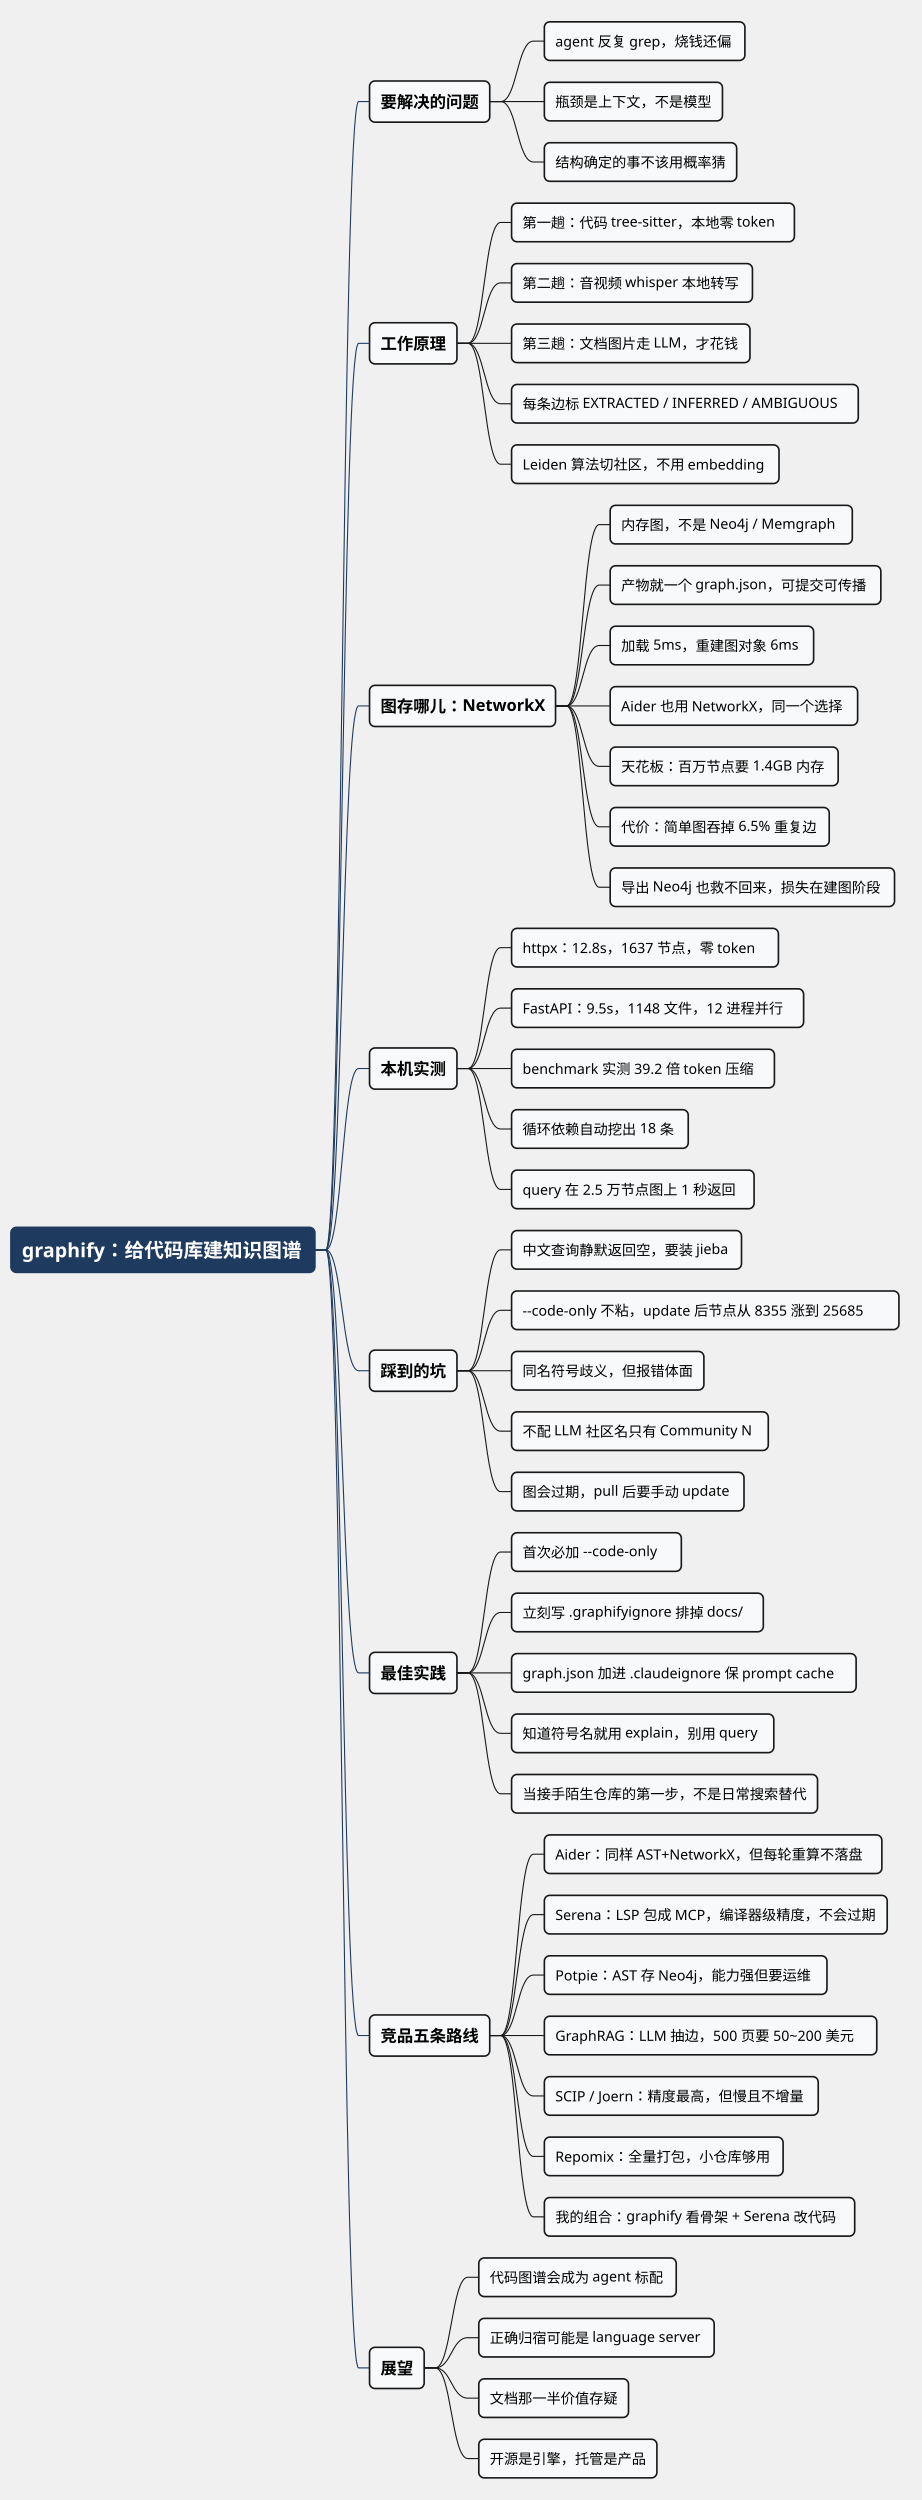
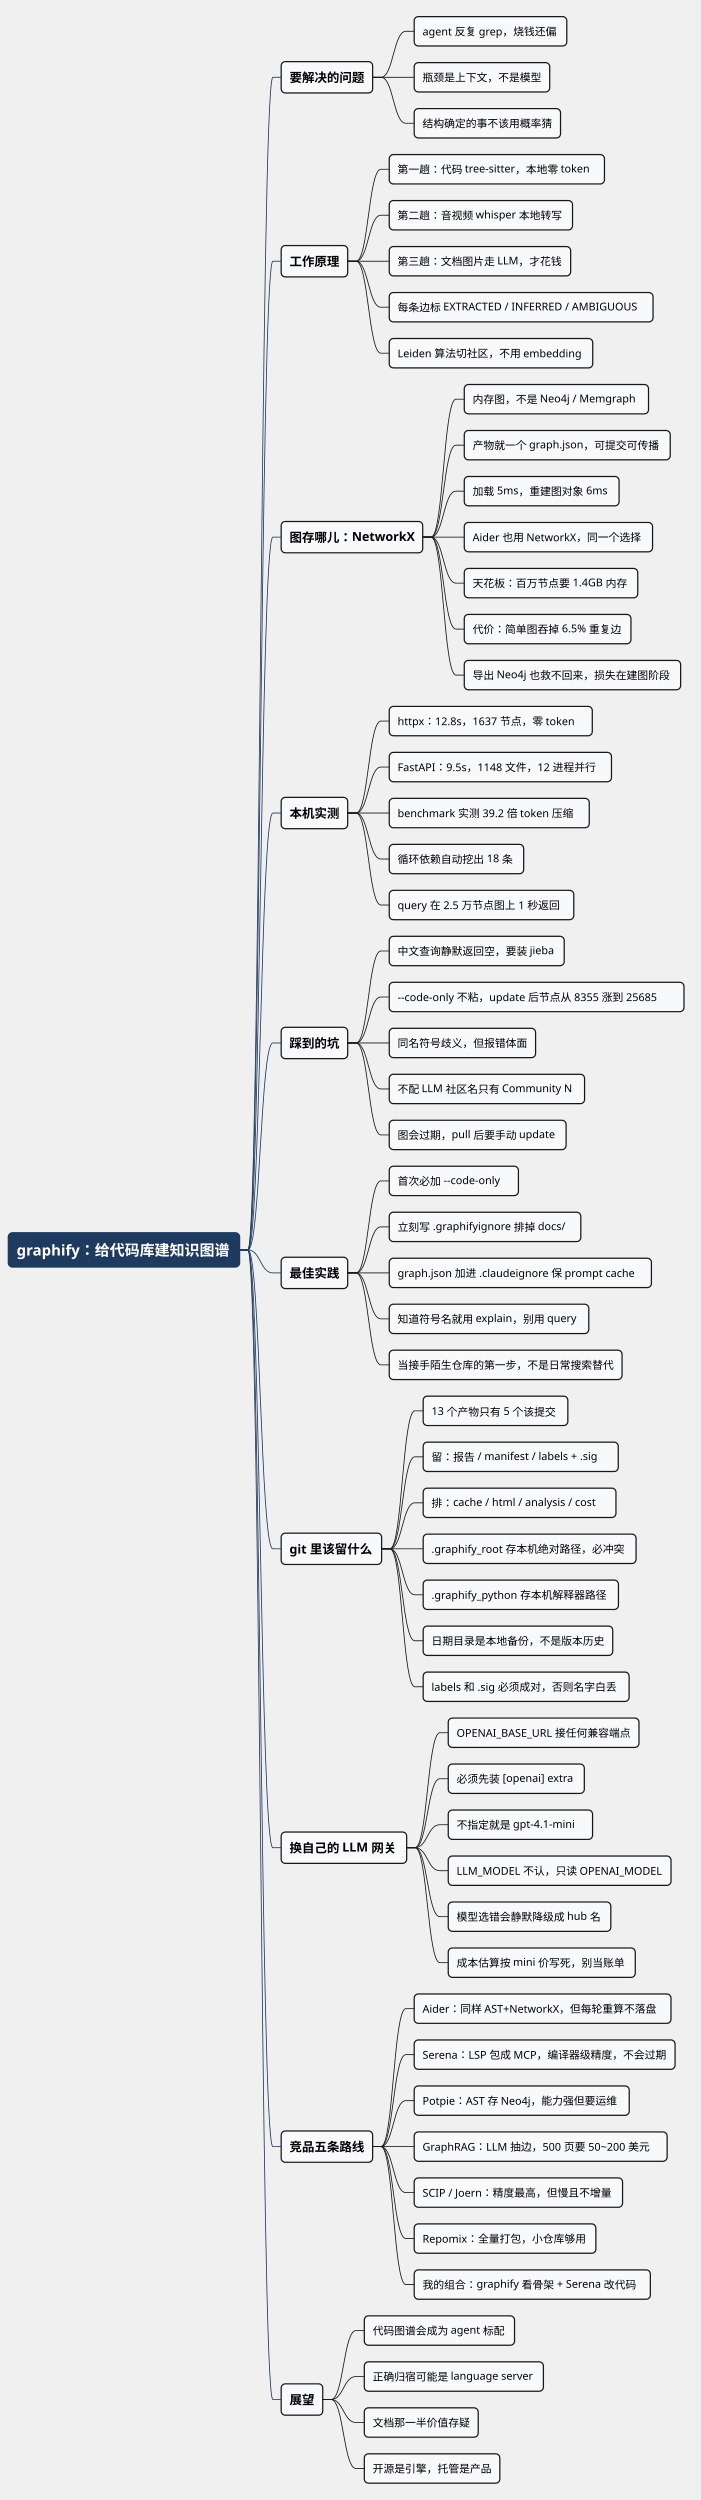
- <svg xmlns="http://www.w3.org/2000/svg" version="1.1" data-diagram-type="MINDMAP" style="width:843px;height:2288px;background:#FFFFFF;" width="843px" height="2288px" viewBox="0 0 843 2288" zoomAndPan="magnify" preserveAspectRatio="none" contentStyleType="text/css">
+ <svg xmlns="http://www.w3.org/2000/svg" version="1.1" data-diagram-type="MINDMAP" style="width:843px;height:3007px;background:#FFFFFF;" width="843px" height="3007px" viewBox="0 0 843 3007" zoomAndPan="magnify" preserveAspectRatio="none" contentStyleType="text/css">
  <defs />
  <g font-family="sans-serif" lengthAdjust="spacing">
-     <rect x="10" y="1123.267" width="278.196" height="41.199" fill="#1E3A5F" style="stroke:#1E3A5F;stroke-width:1.5;" rx="5" ry="5" />
-     <text x="20" y="1150.669" fill="#FFF" font-size="18" textLength="258.196" font-weight="700">graphify：给代码库建知识图谱</text>
+     <rect x="10" y="1482.785" width="278.196" height="41.199" fill="#1E3A5F" style="stroke:#1E3A5F;stroke-width:1.5;" rx="5" ry="5" />
+     <text x="20" y="1510.188" fill="#FFF" font-size="18" textLength="258.196" font-weight="700">graphify：给代码库建知识图谱</text>
    <rect x="338.196" y="74.133" width="110" height="37.666" fill="#F8F9FA" style="stroke:#181818;stroke-width:1.5;" rx="5" ry="5" />
    <text x="348.196" y="98.635" fill="#000" font-size="15" textLength="90" font-weight="700">要解决的问题</text>
    <rect x="498.196" y="20" width="183.535" height="35.311" fill="#F8F9FA" style="stroke:#181818;stroke-width:1.5;" rx="5" ry="5" />
    <text x="508.196" y="42.568" fill="#000" font-size="13" textLength="163.535">agent 反复 grep，烧钱还偏</text>
    <path d="M448.196,92.966 L458.196,92.966 C473.196,92.966 473.196,37.655 488.196,37.655 L498.196,37.655" style="stroke:#181818;stroke-width:1;" fill="none" />
    <rect x="498.196" y="75.311" width="163" height="35.311" fill="#F8F9FA" style="stroke:#181818;stroke-width:1.5;" rx="5" ry="5" />
    <text x="508.196" y="97.879" fill="#000" font-size="13" textLength="143">瓶颈是上下文，不是模型</text>
    <path d="M448.196,92.966 L458.196,92.966 C473.196,92.966 473.196,92.966 488.196,92.966 L498.196,92.966" style="stroke:#181818;stroke-width:1;" fill="none" />
    <rect x="498.196" y="130.621" width="176" height="35.311" fill="#F8F9FA" style="stroke:#181818;stroke-width:1.5;" rx="5" ry="5" />
    <text x="508.196" y="153.189" fill="#000" font-size="13" textLength="156">结构确定的事不该用概率猜</text>
    <path d="M448.196,92.966 L458.196,92.966 C473.196,92.966 473.196,148.276 488.196,148.276 L498.196,148.276" style="stroke:#181818;stroke-width:1;" fill="none" />
-     <path d="M288.196,1143.866 L298.196,1143.866 C313.196,1143.866 313.196,92.966 328.196,92.966 L338.196,92.966" style="stroke:#1E3A5F;stroke-width:1;" fill="none" />
+     <path d="M288.196,1503.385 L298.196,1503.385 C313.196,1503.385 313.196,92.966 328.196,92.966 L338.196,92.966" style="stroke:#1E3A5F;stroke-width:1;" fill="none" />
    <rect x="338.196" y="295.375" width="80" height="37.666" fill="#F8F9FA" style="stroke:#181818;stroke-width:1.5;" rx="5" ry="5" />
    <text x="348.196" y="319.877" fill="#000" font-size="15" textLength="60" font-weight="700">工作原理</text>
    <rect x="468.196" y="185.932" width="258.843" height="35.311" fill="#F8F9FA" style="stroke:#181818;stroke-width:1.5;" rx="5" ry="5" />
    <text x="478.196" y="208.5" fill="#000" font-size="13" textLength="238.843">第一趟：代码 tree-sitter，本地零 token</text>
    <path d="M418.196,314.208 L428.196,314.208 C443.196,314.208 443.196,203.587 458.196,203.587 L468.196,203.587" style="stroke:#181818;stroke-width:1;" fill="none" />
    <rect x="468.196" y="241.242" width="220.44" height="35.311" fill="#F8F9FA" style="stroke:#181818;stroke-width:1.5;" rx="5" ry="5" />
    <text x="478.196" y="263.811" fill="#000" font-size="13" textLength="200.44">第二趟：音视频 whisper 本地转写</text>
    <path d="M418.196,314.208 L428.196,314.208 C443.196,314.208 443.196,258.897 458.196,258.897 L468.196,258.897" style="stroke:#181818;stroke-width:1;" fill="none" />
    <rect x="468.196" y="296.553" width="218.174" height="35.311" fill="#F8F9FA" style="stroke:#181818;stroke-width:1.5;" rx="5" ry="5" />
    <text x="478.196" y="319.121" fill="#000" font-size="13" textLength="198.174">第三趟：文档图片走 LLM，才花钱</text>
    <path d="M418.196,314.208 L428.196,314.208 C443.196,314.208 443.196,314.208 458.196,314.208 L468.196,314.208" style="stroke:#181818;stroke-width:1;" fill="none" />
    <rect x="468.196" y="351.863" width="317.28" height="35.311" fill="#F8F9FA" style="stroke:#181818;stroke-width:1.5;" rx="5" ry="5" />
    <text x="478.196" y="374.432" fill="#000" font-size="13" textLength="297.28">每条边标 EXTRACTED / INFERRED / AMBIGUOUS</text>
    <path d="M418.196,314.208 L428.196,314.208 C443.196,314.208 443.196,369.519 458.196,369.519 L468.196,369.519" style="stroke:#181818;stroke-width:1;" fill="none" />
    <rect x="468.196" y="407.174" width="244.751" height="35.311" fill="#F8F9FA" style="stroke:#181818;stroke-width:1.5;" rx="5" ry="5" />
    <text x="478.196" y="429.742" fill="#000" font-size="13" textLength="224.751">Leiden 算法切社区，不用 embedding</text>
    <path d="M418.196,314.208 L428.196,314.208 C443.196,314.208 443.196,424.829 458.196,424.829 L468.196,424.829" style="stroke:#181818;stroke-width:1;" fill="none" />
-     <path d="M288.196,1143.866 L298.196,1143.866 C313.196,1143.866 313.196,314.208 328.196,314.208 L338.196,314.208" style="stroke:#1E3A5F;stroke-width:1;" fill="none" />
+     <path d="M288.196,1503.385 L298.196,1503.385 C313.196,1503.385 313.196,314.208 328.196,314.208 L338.196,314.208" style="stroke:#1E3A5F;stroke-width:1;" fill="none" />
    <rect x="338.196" y="627.238" width="170.234" height="37.666" fill="#F8F9FA" style="stroke:#181818;stroke-width:1.5;" rx="5" ry="5" />
    <text x="348.196" y="651.74" fill="#000" font-size="15" textLength="150.234" font-weight="700">图存哪儿：NetworkX</text>
    <rect x="558.431" y="462.484" width="221.595" height="35.311" fill="#F8F9FA" style="stroke:#181818;stroke-width:1.5;" rx="5" ry="5" />
    <text x="568.431" y="485.053" fill="#000" font-size="13" textLength="201.595">内存图，不是 Neo4j / Memgraph</text>
    <path d="M508.431,646.071 L518.431,646.071 C533.431,646.071 533.431,480.14 548.431,480.14 L558.431,480.14" style="stroke:#181818;stroke-width:1;" fill="none" />
    <rect x="558.431" y="517.795" width="247.716" height="35.311" fill="#F8F9FA" style="stroke:#181818;stroke-width:1.5;" rx="5" ry="5" />
    <text x="568.431" y="540.363" fill="#000" font-size="13" textLength="227.716">产物就一个 graph.json，可提交可传播</text>
    <path d="M508.431,646.071 L518.431,646.071 C533.431,646.071 533.431,535.45 548.431,535.45 L558.431,535.45" style="stroke:#181818;stroke-width:1;" fill="none" />
    <rect x="558.431" y="573.105" width="186.194" height="35.311" fill="#F8F9FA" style="stroke:#181818;stroke-width:1.5;" rx="5" ry="5" />
    <text x="568.431" y="595.674" fill="#000" font-size="13" textLength="166.194">加载 5ms，重建图对象 6ms</text>
    <path d="M508.431,646.071 L518.431,646.071 C533.431,646.071 533.431,590.761 548.431,590.761 L558.431,590.761" style="stroke:#181818;stroke-width:1;" fill="none" />
    <rect x="558.431" y="628.416" width="226.464" height="35.311" fill="#F8F9FA" style="stroke:#181818;stroke-width:1.5;" rx="5" ry="5" />
    <text x="568.431" y="650.984" fill="#000" font-size="13" textLength="206.464">Aider 也用 NetworkX，同一个选择</text>
    <path d="M508.431,646.071 L518.431,646.071 C533.431,646.071 533.431,646.071 548.431,646.071 L558.431,646.071" style="stroke:#181818;stroke-width:1;" fill="none" />
    <rect x="558.431" y="683.727" width="208.652" height="35.311" fill="#F8F9FA" style="stroke:#181818;stroke-width:1.5;" rx="5" ry="5" />
    <text x="568.431" y="706.295" fill="#000" font-size="13" textLength="188.652">天花板：百万节点要 1.4GB 内存</text>
    <path d="M508.431,646.071 L518.431,646.071 C533.431,646.071 533.431,701.382 548.431,701.382 L558.431,701.382" style="stroke:#181818;stroke-width:1;" fill="none" />
    <rect x="558.431" y="739.037" width="200.47" height="35.311" fill="#F8F9FA" style="stroke:#181818;stroke-width:1.5;" rx="5" ry="5" />
    <text x="568.431" y="761.605" fill="#000" font-size="13" textLength="180.47">代价：简单图吞掉 6.5% 重复边</text>
    <path d="M508.431,646.071 L518.431,646.071 C533.431,646.071 533.431,756.692 548.431,756.692 L558.431,756.692" style="stroke:#181818;stroke-width:1;" fill="none" />
    <rect x="558.431" y="794.348" width="260.233" height="35.311" fill="#F8F9FA" style="stroke:#181818;stroke-width:1.5;" rx="5" ry="5" />
    <text x="568.431" y="816.916" fill="#000" font-size="13" textLength="240.233">导出 Neo4j 也救不回来，损失在建图阶段</text>
    <path d="M508.431,646.071 L518.431,646.071 C533.431,646.071 533.431,812.003 548.431,812.003 L558.431,812.003" style="stroke:#181818;stroke-width:1;" fill="none" />
-     <path d="M288.196,1143.866 L298.196,1143.866 C313.196,1143.866 313.196,646.071 328.196,646.071 L338.196,646.071" style="stroke:#1E3A5F;stroke-width:1;" fill="none" />
+     <path d="M288.196,1503.385 L298.196,1503.385 C313.196,1503.385 313.196,646.071 328.196,646.071 L338.196,646.071" style="stroke:#1E3A5F;stroke-width:1;" fill="none" />
    <rect x="338.196" y="959.102" width="80" height="37.666" fill="#F8F9FA" style="stroke:#181818;stroke-width:1.5;" rx="5" ry="5" />
    <text x="348.196" y="983.604" fill="#000" font-size="15" textLength="60" font-weight="700">本机实测</text>
    <rect x="468.196" y="849.658" width="244.212" height="35.311" fill="#F8F9FA" style="stroke:#181818;stroke-width:1.5;" rx="5" ry="5" />
    <text x="478.196" y="872.227" fill="#000" font-size="13" textLength="224.212">httpx：12.8s，1637 节点，零 token</text>
    <path d="M418.196,977.935 L428.196,977.935 C443.196,977.935 443.196,867.313 458.196,867.313 L468.196,867.313" style="stroke:#181818;stroke-width:1;" fill="none" />
    <rect x="468.196" y="904.969" width="267.267" height="35.311" fill="#F8F9FA" style="stroke:#181818;stroke-width:1.5;" rx="5" ry="5" />
    <text x="478.196" y="927.537" fill="#000" font-size="13" textLength="247.267">FastAPI：9.5s，1148 文件，12 进程并行</text>
    <path d="M418.196,977.935 L428.196,977.935 C443.196,977.935 443.196,922.624 458.196,922.624 L468.196,922.624" style="stroke:#181818;stroke-width:1;" fill="none" />
    <rect x="468.196" y="960.279" width="240.549" height="35.311" fill="#F8F9FA" style="stroke:#181818;stroke-width:1.5;" rx="5" ry="5" />
    <text x="478.196" y="982.848" fill="#000" font-size="13" textLength="220.549">benchmark 实测 39.2 倍 token 压缩</text>
    <path d="M418.196,977.935 L428.196,977.935 C443.196,977.935 443.196,977.935 458.196,977.935 L468.196,977.935" style="stroke:#181818;stroke-width:1;" fill="none" />
    <rect x="468.196" y="1015.59" width="161.667" height="35.311" fill="#F8F9FA" style="stroke:#181818;stroke-width:1.5;" rx="5" ry="5" />
    <text x="478.196" y="1038.158" fill="#000" font-size="13" textLength="141.667">循环依赖自动挖出 18 条</text>
    <path d="M418.196,977.935 L428.196,977.935 C443.196,977.935 443.196,1033.245 458.196,1033.245 L468.196,1033.245" style="stroke:#181818;stroke-width:1;" fill="none" />
    <rect x="468.196" y="1070.9" width="221.944" height="35.311" fill="#F8F9FA" style="stroke:#181818;stroke-width:1.5;" rx="5" ry="5" />
    <text x="478.196" y="1093.469" fill="#000" font-size="13" textLength="201.944">query 在 2.5 万节点图上 1 秒返回</text>
    <path d="M418.196,977.935 L428.196,977.935 C443.196,977.935 443.196,1088.556 458.196,1088.556 L468.196,1088.556" style="stroke:#181818;stroke-width:1;" fill="none" />
-     <path d="M288.196,1143.866 L298.196,1143.866 C313.196,1143.866 313.196,977.935 328.196,977.935 L338.196,977.935" style="stroke:#1E3A5F;stroke-width:1;" fill="none" />
+     <path d="M288.196,1503.385 L298.196,1503.385 C313.196,1503.385 313.196,977.935 328.196,977.935 L338.196,977.935" style="stroke:#1E3A5F;stroke-width:1;" fill="none" />
    <rect x="338.196" y="1235.654" width="80" height="37.666" fill="#F8F9FA" style="stroke:#181818;stroke-width:1.5;" rx="5" ry="5" />
    <text x="348.196" y="1260.156" fill="#000" font-size="15" textLength="60" font-weight="700">踩到的坑</text>
    <rect x="468.196" y="1126.211" width="210.43" height="35.311" fill="#F8F9FA" style="stroke:#181818;stroke-width:1.5;" rx="5" ry="5" />
    <text x="478.196" y="1148.779" fill="#000" font-size="13" textLength="190.43">中文查询静默返回空，要装 jieba</text>
    <path d="M418.196,1254.487 L428.196,1254.487 C443.196,1254.487 443.196,1143.866 458.196,1143.866 L468.196,1143.866" style="stroke:#181818;stroke-width:1;" fill="none" />
    <rect x="468.196" y="1181.521" width="354.502" height="35.311" fill="#F8F9FA" style="stroke:#181818;stroke-width:1.5;" rx="5" ry="5" />
    <text x="478.196" y="1204.09" fill="#000" font-size="13" textLength="334.502">--code-only 不粘，update 后节点从 8355 涨到 25685</text>
    <path d="M418.196,1254.487 L428.196,1254.487 C443.196,1254.487 443.196,1199.177 458.196,1199.177 L468.196,1199.177" style="stroke:#181818;stroke-width:1;" fill="none" />
    <rect x="468.196" y="1236.832" width="176" height="35.311" fill="#F8F9FA" style="stroke:#181818;stroke-width:1.5;" rx="5" ry="5" />
    <text x="478.196" y="1259.4" fill="#000" font-size="13" textLength="156">同名符号歧义，但报错体面</text>
    <path d="M418.196,1254.487 L428.196,1254.487 C443.196,1254.487 443.196,1254.487 458.196,1254.487 L468.196,1254.487" style="stroke:#181818;stroke-width:1;" fill="none" />
    <rect x="468.196" y="1292.143" width="234.919" height="35.311" fill="#F8F9FA" style="stroke:#181818;stroke-width:1.5;" rx="5" ry="5" />
    <text x="478.196" y="1314.711" fill="#000" font-size="13" textLength="214.919">不配 LLM 社区名只有 Community N</text>
    <path d="M418.196,1254.487 L428.196,1254.487 C443.196,1254.487 443.196,1309.798 458.196,1309.798 L468.196,1309.798" style="stroke:#181818;stroke-width:1;" fill="none" />
    <rect x="468.196" y="1347.453" width="212.708" height="35.311" fill="#F8F9FA" style="stroke:#181818;stroke-width:1.5;" rx="5" ry="5" />
    <text x="478.196" y="1370.021" fill="#000" font-size="13" textLength="192.708">图会过期，pull 后要手动 update</text>
    <path d="M418.196,1254.487 L428.196,1254.487 C443.196,1254.487 443.196,1365.108 458.196,1365.108 L468.196,1365.108" style="stroke:#181818;stroke-width:1;" fill="none" />
-     <path d="M288.196,1143.866 L298.196,1143.866 C313.196,1143.866 313.196,1254.487 328.196,1254.487 L338.196,1254.487" style="stroke:#1E3A5F;stroke-width:1;" fill="none" />
+     <path d="M288.196,1503.385 L298.196,1503.385 C313.196,1503.385 313.196,1254.487 328.196,1254.487 L338.196,1254.487" style="stroke:#1E3A5F;stroke-width:1;" fill="none" />
    <rect x="338.196" y="1512.207" width="80" height="37.666" fill="#F8F9FA" style="stroke:#181818;stroke-width:1.5;" rx="5" ry="5" />
    <text x="348.196" y="1536.709" fill="#000" font-size="15" textLength="60" font-weight="700">最佳实践</text>
    <rect x="468.196" y="1402.764" width="155.351" height="35.311" fill="#F8F9FA" style="stroke:#181818;stroke-width:1.5;" rx="5" ry="5" />
    <text x="478.196" y="1425.332" fill="#000" font-size="13" textLength="135.351">首次必加 --code-only</text>
    <path d="M418.196,1531.04 L428.196,1531.04 C443.196,1531.04 443.196,1420.419 458.196,1420.419 L468.196,1420.419" style="stroke:#181818;stroke-width:1;" fill="none" />
    <rect x="468.196" y="1458.074" width="230.387" height="35.311" fill="#F8F9FA" style="stroke:#181818;stroke-width:1.5;" rx="5" ry="5" />
    <text x="478.196" y="1480.643" fill="#000" font-size="13" textLength="210.387">立刻写 .graphifyignore 排掉 docs/</text>
    <path d="M418.196,1531.04 L428.196,1531.04 C443.196,1531.04 443.196,1475.729 458.196,1475.729 L468.196,1475.729" style="stroke:#181818;stroke-width:1;" fill="none" />
    <rect x="468.196" y="1513.385" width="315.325" height="35.311" fill="#F8F9FA" style="stroke:#181818;stroke-width:1.5;" rx="5" ry="5" />
    <text x="478.196" y="1535.953" fill="#000" font-size="13" textLength="295.325">graph.json 加进 .claudeignore 保 prompt cache</text>
    <path d="M418.196,1531.04 L428.196,1531.04 C443.196,1531.04 443.196,1531.04 458.196,1531.04 L468.196,1531.04" style="stroke:#181818;stroke-width:1;" fill="none" />
    <rect x="468.196" y="1568.695" width="239.991" height="35.311" fill="#F8F9FA" style="stroke:#181818;stroke-width:1.5;" rx="5" ry="5" />
    <text x="478.196" y="1591.264" fill="#000" font-size="13" textLength="219.991">知道符号名就用 explain，别用 query</text>
    <path d="M418.196,1531.04 L428.196,1531.04 C443.196,1531.04 443.196,1586.351 458.196,1586.351 L468.196,1586.351" style="stroke:#181818;stroke-width:1;" fill="none" />
    <rect x="468.196" y="1624.006" width="280" height="35.311" fill="#F8F9FA" style="stroke:#181818;stroke-width:1.5;" rx="5" ry="5" />
    <text x="478.196" y="1646.574" fill="#000" font-size="13" textLength="260">当接手陌生仓库的第一步，不是日常搜索替代</text>
    <path d="M418.196,1531.04 L428.196,1531.04 C443.196,1531.04 443.196,1641.661 458.196,1641.661 L468.196,1641.661" style="stroke:#181818;stroke-width:1;" fill="none" />
-     <path d="M288.196,1143.866 L298.196,1143.866 C313.196,1143.866 313.196,1531.04 328.196,1531.04 L338.196,1531.04" style="stroke:#1E3A5F;stroke-width:1;" fill="none" />
-     <rect x="338.196" y="1844.07" width="110" height="37.666" fill="#F8F9FA" style="stroke:#181818;stroke-width:1.5;" rx="5" ry="5" />
-     <text x="348.196" y="1868.572" fill="#000" font-size="15" textLength="90" font-weight="700">竞品五条路线</text>
-     <rect x="498.196" y="1679.316" width="308.875" height="35.311" fill="#F8F9FA" style="stroke:#181818;stroke-width:1.5;" rx="5" ry="5" />
-     <text x="508.196" y="1701.885" fill="#000" font-size="13" textLength="288.875">Aider：同样 AST+NetworkX，但每轮重算不落盘</text>
-     <path d="M448.196,1862.903 L458.196,1862.903 C473.196,1862.903 473.196,1696.972 488.196,1696.972 L498.196,1696.972" style="stroke:#181818;stroke-width:1;" fill="none" />
-     <rect x="498.196" y="1734.627" width="313.776" height="35.311" fill="#F8F9FA" style="stroke:#181818;stroke-width:1.5;" rx="5" ry="5" />
-     <text x="508.196" y="1757.195" fill="#000" font-size="13" textLength="293.776">Serena：LSP 包成 MCP，编译器级精度，不会过期</text>
-     <path d="M448.196,1862.903 L458.196,1862.903 C473.196,1862.903 473.196,1752.282 488.196,1752.282 L498.196,1752.282" style="stroke:#181818;stroke-width:1;" fill="none" />
-     <rect x="498.196" y="1789.938" width="258.64" height="35.311" fill="#F8F9FA" style="stroke:#181818;stroke-width:1.5;" rx="5" ry="5" />
-     <text x="508.196" y="1812.506" fill="#000" font-size="13" textLength="238.64">Potpie：AST 存 Neo4j，能力强但要运维</text>
-     <path d="M448.196,1862.903 L458.196,1862.903 C473.196,1862.903 473.196,1807.593 488.196,1807.593 L498.196,1807.593" style="stroke:#181818;stroke-width:1;" fill="none" />
-     <rect x="498.196" y="1845.248" width="304.223" height="35.311" fill="#F8F9FA" style="stroke:#181818;stroke-width:1.5;" rx="5" ry="5" />
-     <text x="508.196" y="1867.816" fill="#000" font-size="13" textLength="284.223">GraphRAG：LLM 抽边，500 页要 50~200 美元</text>
-     <path d="M448.196,1862.903 L458.196,1862.903 C473.196,1862.903 473.196,1862.903 488.196,1862.903 L498.196,1862.903" style="stroke:#181818;stroke-width:1;" fill="none" />
-     <rect x="498.196" y="1900.559" width="250.629" height="35.311" fill="#F8F9FA" style="stroke:#181818;stroke-width:1.5;" rx="5" ry="5" />
-     <text x="508.196" y="1923.127" fill="#000" font-size="13" textLength="230.629">SCIP / Joern：精度最高，但慢且不增量</text>
-     <path d="M448.196,1862.903 L458.196,1862.903 C473.196,1862.903 473.196,1918.214 488.196,1918.214 L498.196,1918.214" style="stroke:#181818;stroke-width:1;" fill="none" />
-     <rect x="498.196" y="1955.869" width="218.498" height="35.311" fill="#F8F9FA" style="stroke:#181818;stroke-width:1.5;" rx="5" ry="5" />
-     <text x="508.196" y="1978.438" fill="#000" font-size="13" textLength="198.498">Repomix：全量打包，小仓库够用</text>
-     <path d="M448.196,1862.903 L458.196,1862.903 C473.196,1862.903 473.196,1973.524 488.196,1973.524 L498.196,1973.524" style="stroke:#181818;stroke-width:1;" fill="none" />
-     <rect x="498.196" y="2011.18" width="284.024" height="35.311" fill="#F8F9FA" style="stroke:#181818;stroke-width:1.5;" rx="5" ry="5" />
-     <text x="508.196" y="2033.748" fill="#000" font-size="13" textLength="264.024">我的组合：graphify 看骨架 + Serena 改代码</text>
-     <path d="M448.196,1862.903 L458.196,1862.903 C473.196,1862.903 473.196,2028.835 488.196,2028.835 L498.196,2028.835" style="stroke:#181818;stroke-width:1;" fill="none" />
-     <path d="M288.196,1143.866 L298.196,1143.866 C313.196,1143.866 313.196,1862.903 328.196,1862.903 L338.196,1862.903" style="stroke:#1E3A5F;stroke-width:1;" fill="none" />
-     <rect x="338.196" y="2148.278" width="50" height="37.666" fill="#F8F9FA" style="stroke:#181818;stroke-width:1.5;" rx="5" ry="5" />
-     <text x="348.196" y="2172.78" fill="#000" font-size="15" textLength="30" font-weight="700">展望</text>
-     <rect x="438.196" y="2066.49" width="180.685" height="35.311" fill="#F8F9FA" style="stroke:#181818;stroke-width:1.5;" rx="5" ry="5" />
-     <text x="448.196" y="2089.059" fill="#000" font-size="13" textLength="160.685">代码图谱会成为 agent 标配</text>
-     <path d="M388.196,2167.111 L398.196,2167.111 C413.196,2167.111 413.196,2084.146 428.196,2084.146 L438.196,2084.146" style="stroke:#181818;stroke-width:1;" fill="none" />
-     <rect x="438.196" y="2121.801" width="215.413" height="35.311" fill="#F8F9FA" style="stroke:#181818;stroke-width:1.5;" rx="5" ry="5" />
-     <text x="448.196" y="2144.369" fill="#000" font-size="13" textLength="195.413">正确归宿可能是 language server</text>
-     <path d="M388.196,2167.111 L398.196,2167.111 C413.196,2167.111 413.196,2139.456 428.196,2139.456 L438.196,2139.456" style="stroke:#181818;stroke-width:1;" fill="none" />
-     <rect x="438.196" y="2177.111" width="137" height="35.311" fill="#F8F9FA" style="stroke:#181818;stroke-width:1.5;" rx="5" ry="5" />
-     <text x="448.196" y="2199.68" fill="#000" font-size="13" textLength="117">文档那一半价值存疑</text>
-     <path d="M388.196,2167.111 L398.196,2167.111 C413.196,2167.111 413.196,2194.767 428.196,2194.767 L438.196,2194.767" style="stroke:#181818;stroke-width:1;" fill="none" />
-     <rect x="438.196" y="2232.422" width="163" height="35.311" fill="#F8F9FA" style="stroke:#181818;stroke-width:1.5;" rx="5" ry="5" />
-     <text x="448.196" y="2254.99" fill="#000" font-size="13" textLength="143">开源是引擎，托管是产品</text>
-     <path d="M388.196,2167.111 L398.196,2167.111 C413.196,2167.111 413.196,2250.077 428.196,2250.077 L438.196,2250.077" style="stroke:#181818;stroke-width:1;" fill="none" />
-     <path d="M288.196,1143.866 L298.196,1143.866 C313.196,1143.866 313.196,2167.111 328.196,2167.111 L338.196,2167.111" style="stroke:#1E3A5F;stroke-width:1;" fill="none" />
+     <path d="M288.196,1503.385 L298.196,1503.385 C313.196,1503.385 313.196,1531.04 328.196,1531.04 L338.196,1531.04" style="stroke:#1E3A5F;stroke-width:1;" fill="none" />
+     <rect x="338.196" y="1844.07" width="120.796" height="37.666" fill="#F8F9FA" style="stroke:#181818;stroke-width:1.5;" rx="5" ry="5" />
+     <text x="348.196" y="1868.572" fill="#000" font-size="15" textLength="100.796" font-weight="700">git 里该留什么</text>
+     <rect x="508.992" y="1679.316" width="174" height="35.311" fill="#F8F9FA" style="stroke:#181818;stroke-width:1.5;" rx="5" ry="5" />
+     <text x="518.992" y="1701.885" fill="#000" font-size="13" textLength="154">13 个产物只有 5 个该提交</text>
+     <path d="M458.992,1862.903 L468.992,1862.903 C483.992,1862.903 483.992,1696.972 498.992,1696.972 L508.992,1696.972" style="stroke:#181818;stroke-width:1;" fill="none" />
+     <rect x="508.992" y="1734.627" width="234.652" height="35.311" fill="#F8F9FA" style="stroke:#181818;stroke-width:1.5;" rx="5" ry="5" />
+     <text x="518.992" y="1757.195" fill="#000" font-size="13" textLength="214.652">留：报告 / manifest / labels + .sig</text>
+     <path d="M458.992,1862.903 L468.992,1862.903 C483.992,1862.903 483.992,1752.282 498.992,1752.282 L508.992,1752.282" style="stroke:#181818;stroke-width:1;" fill="none" />
+     <rect x="508.992" y="1789.938" width="231.885" height="35.311" fill="#F8F9FA" style="stroke:#181818;stroke-width:1.5;" rx="5" ry="5" />
+     <text x="518.992" y="1812.506" fill="#000" font-size="13" textLength="211.885">排：cache / html / analysis / cost</text>
+     <path d="M458.992,1862.903 L468.992,1862.903 C483.992,1862.903 483.992,1807.593 498.992,1807.593 L508.992,1807.593" style="stroke:#181818;stroke-width:1;" fill="none" />
+     <rect x="508.992" y="1845.248" width="256.063" height="35.311" fill="#F8F9FA" style="stroke:#181818;stroke-width:1.5;" rx="5" ry="5" />
+     <text x="518.992" y="1867.816" fill="#000" font-size="13" textLength="236.063">.graphify_root 存本机绝对路径，必冲突</text>
+     <path d="M458.992,1862.903 L468.992,1862.903 C483.992,1862.903 483.992,1862.903 498.992,1862.903 L508.992,1862.903" style="stroke:#181818;stroke-width:1;" fill="none" />
+     <rect x="508.992" y="1900.559" width="234.868" height="35.311" fill="#F8F9FA" style="stroke:#181818;stroke-width:1.5;" rx="5" ry="5" />
+     <text x="518.992" y="1923.127" fill="#000" font-size="13" textLength="214.868">.graphify_python 存本机解释器路径</text>
+     <path d="M458.992,1862.903 L468.992,1862.903 C483.992,1862.903 483.992,1918.214 498.992,1918.214 L508.992,1918.214" style="stroke:#181818;stroke-width:1;" fill="none" />
+     <rect x="508.992" y="1955.869" width="228" height="35.311" fill="#F8F9FA" style="stroke:#181818;stroke-width:1.5;" rx="5" ry="5" />
+     <text x="518.992" y="1978.438" fill="#000" font-size="13" textLength="208">日期目录是本地备份，不是版本历史</text>
+     <path d="M458.992,1862.903 L468.992,1862.903 C483.992,1862.903 483.992,1973.524 498.992,1973.524 L508.992,1973.524" style="stroke:#181818;stroke-width:1;" fill="none" />
+     <rect x="508.992" y="2011.18" width="247.69" height="35.311" fill="#F8F9FA" style="stroke:#181818;stroke-width:1.5;" rx="5" ry="5" />
+     <text x="518.992" y="2033.748" fill="#000" font-size="13" textLength="227.69">labels 和 .sig 必须成对，否则名字白丢</text>
+     <path d="M458.992,1862.903 L468.992,1862.903 C483.992,1862.903 483.992,2028.835 498.992,2028.835 L508.992,2028.835" style="stroke:#181818;stroke-width:1;" fill="none" />
+     <path d="M288.196,1503.385 L298.196,1503.385 C313.196,1503.385 313.196,1862.903 328.196,1862.903 L338.196,1862.903" style="stroke:#1E3A5F;stroke-width:1;" fill="none" />
+     <rect x="338.196" y="2203.589" width="150.95" height="37.666" fill="#F8F9FA" style="stroke:#181818;stroke-width:1.5;" rx="5" ry="5" />
+     <text x="348.196" y="2228.091" fill="#000" font-size="15" textLength="130.95" font-weight="700">换自己的 LLM 网关</text>
+     <rect x="539.146" y="2066.49" width="229.416" height="35.311" fill="#F8F9FA" style="stroke:#181818;stroke-width:1.5;" rx="5" ry="5" />
+     <text x="549.146" y="2089.059" fill="#000" font-size="13" textLength="209.416">OPENAI_BASE_URL 接任何兼容端点</text>
+     <path d="M489.146,2222.422 L499.146,2222.422 C514.146,2222.422 514.146,2084.146 529.146,2084.146 L539.146,2084.146" style="stroke:#181818;stroke-width:1;" fill="none" />
+     <rect x="539.146" y="2121.801" width="163.673" height="35.311" fill="#F8F9FA" style="stroke:#181818;stroke-width:1.5;" rx="5" ry="5" />
+     <text x="549.146" y="2144.369" fill="#000" font-size="13" textLength="143.673">必须先装 [openai] extra</text>
+     <path d="M489.146,2222.422 L499.146,2222.422 C514.146,2222.422 514.146,2139.456 529.146,2139.456 L539.146,2139.456" style="stroke:#181818;stroke-width:1;" fill="none" />
+     <rect x="539.146" y="2177.111" width="173.582" height="35.311" fill="#F8F9FA" style="stroke:#181818;stroke-width:1.5;" rx="5" ry="5" />
+     <text x="549.146" y="2199.68" fill="#000" font-size="13" textLength="153.582">不指定就是 gpt-4.1-mini</text>
+     <path d="M489.146,2222.422 L499.146,2222.422 C514.146,2222.422 514.146,2194.767 529.146,2194.767 L539.146,2194.767" style="stroke:#181818;stroke-width:1;" fill="none" />
+     <rect x="539.146" y="2232.422" width="267.958" height="35.311" fill="#F8F9FA" style="stroke:#181818;stroke-width:1.5;" rx="5" ry="5" />
+     <text x="549.146" y="2254.99" fill="#000" font-size="13" textLength="247.958">LLM_MODEL 不认，只读 OPENAI_MODEL</text>
+     <path d="M489.146,2222.422 L499.146,2222.422 C514.146,2222.422 514.146,2250.077 529.146,2250.077 L539.146,2250.077" style="stroke:#181818;stroke-width:1;" fill="none" />
+     <rect x="539.146" y="2287.732" width="195.544" height="35.311" fill="#F8F9FA" style="stroke:#181818;stroke-width:1.5;" rx="5" ry="5" />
+     <text x="549.146" y="2310.301" fill="#000" font-size="13" textLength="175.544">模型选错会静默降级成 hub 名</text>
+     <path d="M489.146,2222.422 L499.146,2222.422 C514.146,2222.422 514.146,2305.388 529.146,2305.388 L539.146,2305.388" style="stroke:#181818;stroke-width:1;" fill="none" />
+     <rect x="539.146" y="2343.043" width="224.947" height="35.311" fill="#F8F9FA" style="stroke:#181818;stroke-width:1.5;" rx="5" ry="5" />
+     <text x="549.146" y="2365.611" fill="#000" font-size="13" textLength="204.947">成本估算按 mini 价写死，别当账单</text>
+     <path d="M489.146,2222.422 L499.146,2222.422 C514.146,2222.422 514.146,2360.698 529.146,2360.698 L539.146,2360.698" style="stroke:#181818;stroke-width:1;" fill="none" />
+     <path d="M288.196,1503.385 L298.196,1503.385 C313.196,1503.385 313.196,2222.422 328.196,2222.422 L338.196,2222.422" style="stroke:#1E3A5F;stroke-width:1;" fill="none" />
+     <rect x="338.196" y="2563.107" width="110" height="37.666" fill="#F8F9FA" style="stroke:#181818;stroke-width:1.5;" rx="5" ry="5" />
+     <text x="348.196" y="2587.609" fill="#000" font-size="15" textLength="90" font-weight="700">竞品五条路线</text>
+     <rect x="498.196" y="2398.354" width="308.875" height="35.311" fill="#F8F9FA" style="stroke:#181818;stroke-width:1.5;" rx="5" ry="5" />
+     <text x="508.196" y="2420.922" fill="#000" font-size="13" textLength="288.875">Aider：同样 AST+NetworkX，但每轮重算不落盘</text>
+     <path d="M448.196,2581.94 L458.196,2581.94 C473.196,2581.94 473.196,2416.009 488.196,2416.009 L498.196,2416.009" style="stroke:#181818;stroke-width:1;" fill="none" />
+     <rect x="498.196" y="2453.664" width="313.776" height="35.311" fill="#F8F9FA" style="stroke:#181818;stroke-width:1.5;" rx="5" ry="5" />
+     <text x="508.196" y="2476.232" fill="#000" font-size="13" textLength="293.776">Serena：LSP 包成 MCP，编译器级精度，不会过期</text>
+     <path d="M448.196,2581.94 L458.196,2581.94 C473.196,2581.94 473.196,2471.319 488.196,2471.319 L498.196,2471.319" style="stroke:#181818;stroke-width:1;" fill="none" />
+     <rect x="498.196" y="2508.975" width="258.64" height="35.311" fill="#F8F9FA" style="stroke:#181818;stroke-width:1.5;" rx="5" ry="5" />
+     <text x="508.196" y="2531.543" fill="#000" font-size="13" textLength="238.64">Potpie：AST 存 Neo4j，能力强但要运维</text>
+     <path d="M448.196,2581.94 L458.196,2581.94 C473.196,2581.94 473.196,2526.63 488.196,2526.63 L498.196,2526.63" style="stroke:#181818;stroke-width:1;" fill="none" />
+     <rect x="498.196" y="2564.285" width="304.223" height="35.311" fill="#F8F9FA" style="stroke:#181818;stroke-width:1.5;" rx="5" ry="5" />
+     <text x="508.196" y="2586.854" fill="#000" font-size="13" textLength="284.223">GraphRAG：LLM 抽边，500 页要 50~200 美元</text>
+     <path d="M448.196,2581.94 L458.196,2581.94 C473.196,2581.94 473.196,2581.94 488.196,2581.94 L498.196,2581.94" style="stroke:#181818;stroke-width:1;" fill="none" />
+     <rect x="498.196" y="2619.596" width="250.629" height="35.311" fill="#F8F9FA" style="stroke:#181818;stroke-width:1.5;" rx="5" ry="5" />
+     <text x="508.196" y="2642.164" fill="#000" font-size="13" textLength="230.629">SCIP / Joern：精度最高，但慢且不增量</text>
+     <path d="M448.196,2581.94 L458.196,2581.94 C473.196,2581.94 473.196,2637.251 488.196,2637.251 L498.196,2637.251" style="stroke:#181818;stroke-width:1;" fill="none" />
+     <rect x="498.196" y="2674.906" width="218.498" height="35.311" fill="#F8F9FA" style="stroke:#181818;stroke-width:1.5;" rx="5" ry="5" />
+     <text x="508.196" y="2697.475" fill="#000" font-size="13" textLength="198.498">Repomix：全量打包，小仓库够用</text>
+     <path d="M448.196,2581.94 L458.196,2581.94 C473.196,2581.94 473.196,2692.562 488.196,2692.562 L498.196,2692.562" style="stroke:#181818;stroke-width:1;" fill="none" />
+     <rect x="498.196" y="2730.217" width="284.024" height="35.311" fill="#F8F9FA" style="stroke:#181818;stroke-width:1.5;" rx="5" ry="5" />
+     <text x="508.196" y="2752.785" fill="#000" font-size="13" textLength="264.024">我的组合：graphify 看骨架 + Serena 改代码</text>
+     <path d="M448.196,2581.94 L458.196,2581.94 C473.196,2581.94 473.196,2747.872 488.196,2747.872 L498.196,2747.872" style="stroke:#181818;stroke-width:1;" fill="none" />
+     <path d="M288.196,1503.385 L298.196,1503.385 C313.196,1503.385 313.196,2581.94 328.196,2581.94 L338.196,2581.94" style="stroke:#1E3A5F;stroke-width:1;" fill="none" />
+     <rect x="338.196" y="2867.315" width="50" height="37.666" fill="#F8F9FA" style="stroke:#181818;stroke-width:1.5;" rx="5" ry="5" />
+     <text x="348.196" y="2891.817" fill="#000" font-size="15" textLength="30" font-weight="700">展望</text>
+     <rect x="438.196" y="2785.527" width="180.685" height="35.311" fill="#F8F9FA" style="stroke:#181818;stroke-width:1.5;" rx="5" ry="5" />
+     <text x="448.196" y="2808.096" fill="#000" font-size="13" textLength="160.685">代码图谱会成为 agent 标配</text>
+     <path d="M388.196,2886.148 L398.196,2886.148 C413.196,2886.148 413.196,2803.183 428.196,2803.183 L438.196,2803.183" style="stroke:#181818;stroke-width:1;" fill="none" />
+     <rect x="438.196" y="2840.838" width="215.413" height="35.311" fill="#F8F9FA" style="stroke:#181818;stroke-width:1.5;" rx="5" ry="5" />
+     <text x="448.196" y="2863.406" fill="#000" font-size="13" textLength="195.413">正确归宿可能是 language server</text>
+     <path d="M388.196,2886.148 L398.196,2886.148 C413.196,2886.148 413.196,2858.493 428.196,2858.493 L438.196,2858.493" style="stroke:#181818;stroke-width:1;" fill="none" />
+     <rect x="438.196" y="2896.148" width="137" height="35.311" fill="#F8F9FA" style="stroke:#181818;stroke-width:1.5;" rx="5" ry="5" />
+     <text x="448.196" y="2918.717" fill="#000" font-size="13" textLength="117">文档那一半价值存疑</text>
+     <path d="M388.196,2886.148 L398.196,2886.148 C413.196,2886.148 413.196,2913.804 428.196,2913.804 L438.196,2913.804" style="stroke:#181818;stroke-width:1;" fill="none" />
+     <rect x="438.196" y="2951.459" width="163" height="35.311" fill="#F8F9FA" style="stroke:#181818;stroke-width:1.5;" rx="5" ry="5" />
+     <text x="448.196" y="2974.027" fill="#000" font-size="13" textLength="143">开源是引擎，托管是产品</text>
+     <path d="M388.196,2886.148 L398.196,2886.148 C413.196,2886.148 413.196,2969.114 428.196,2969.114 L438.196,2969.114" style="stroke:#181818;stroke-width:1;" fill="none" />
+     <path d="M288.196,1503.385 L298.196,1503.385 C313.196,1503.385 313.196,2886.148 328.196,2886.148 L338.196,2886.148" style="stroke:#1E3A5F;stroke-width:1;" fill="none" />
  </g>
</svg>
